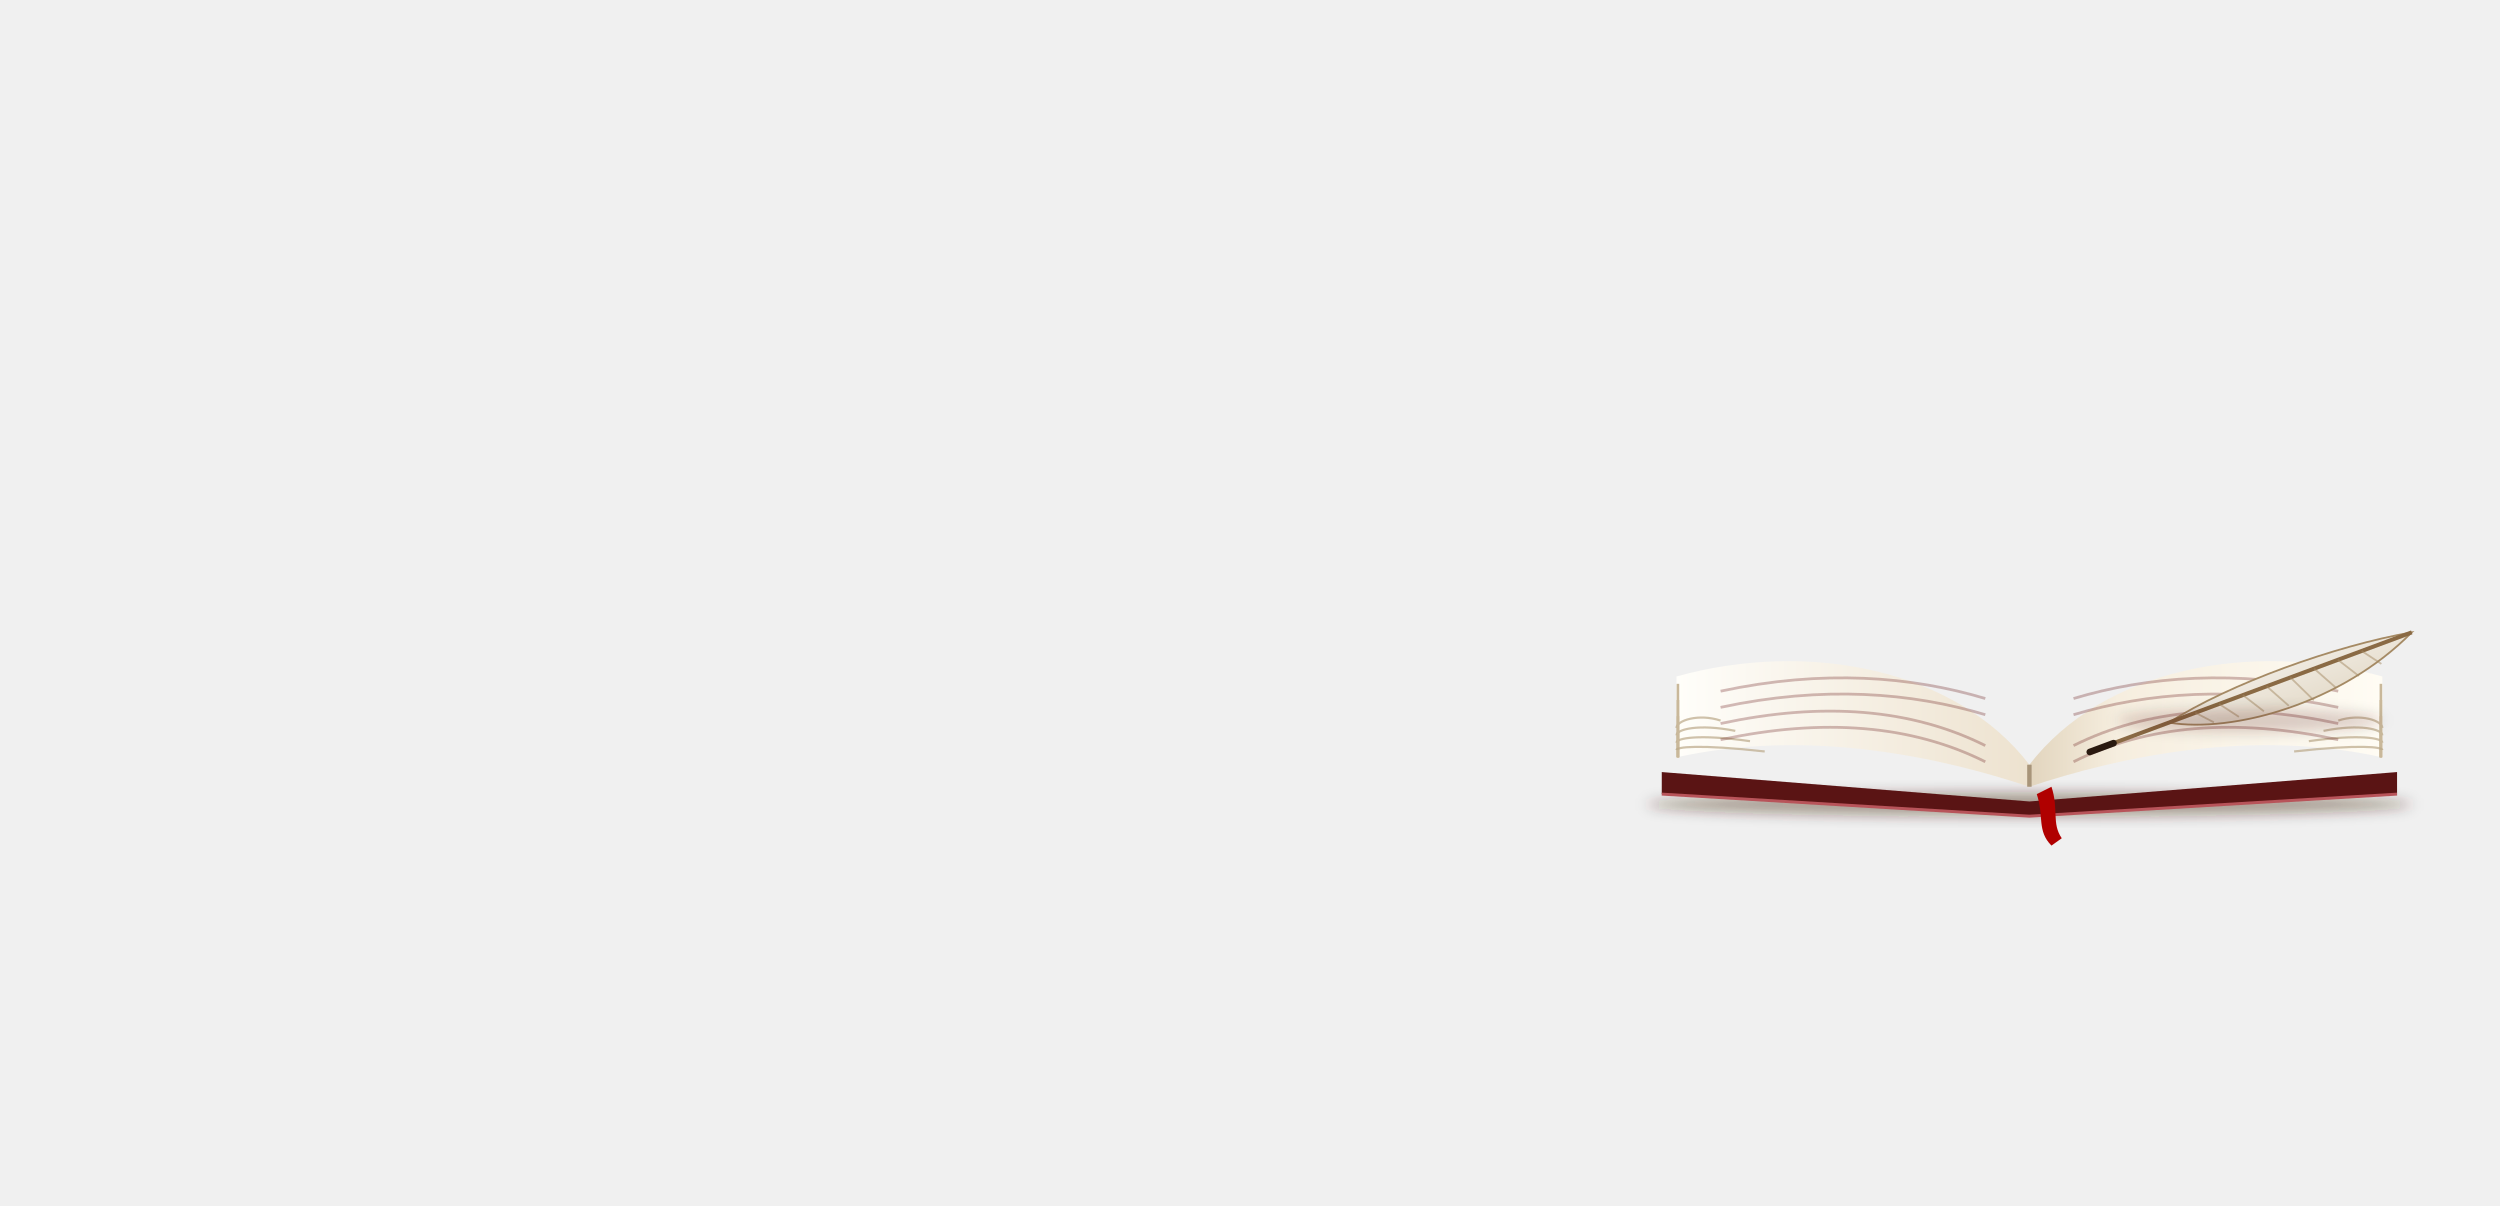
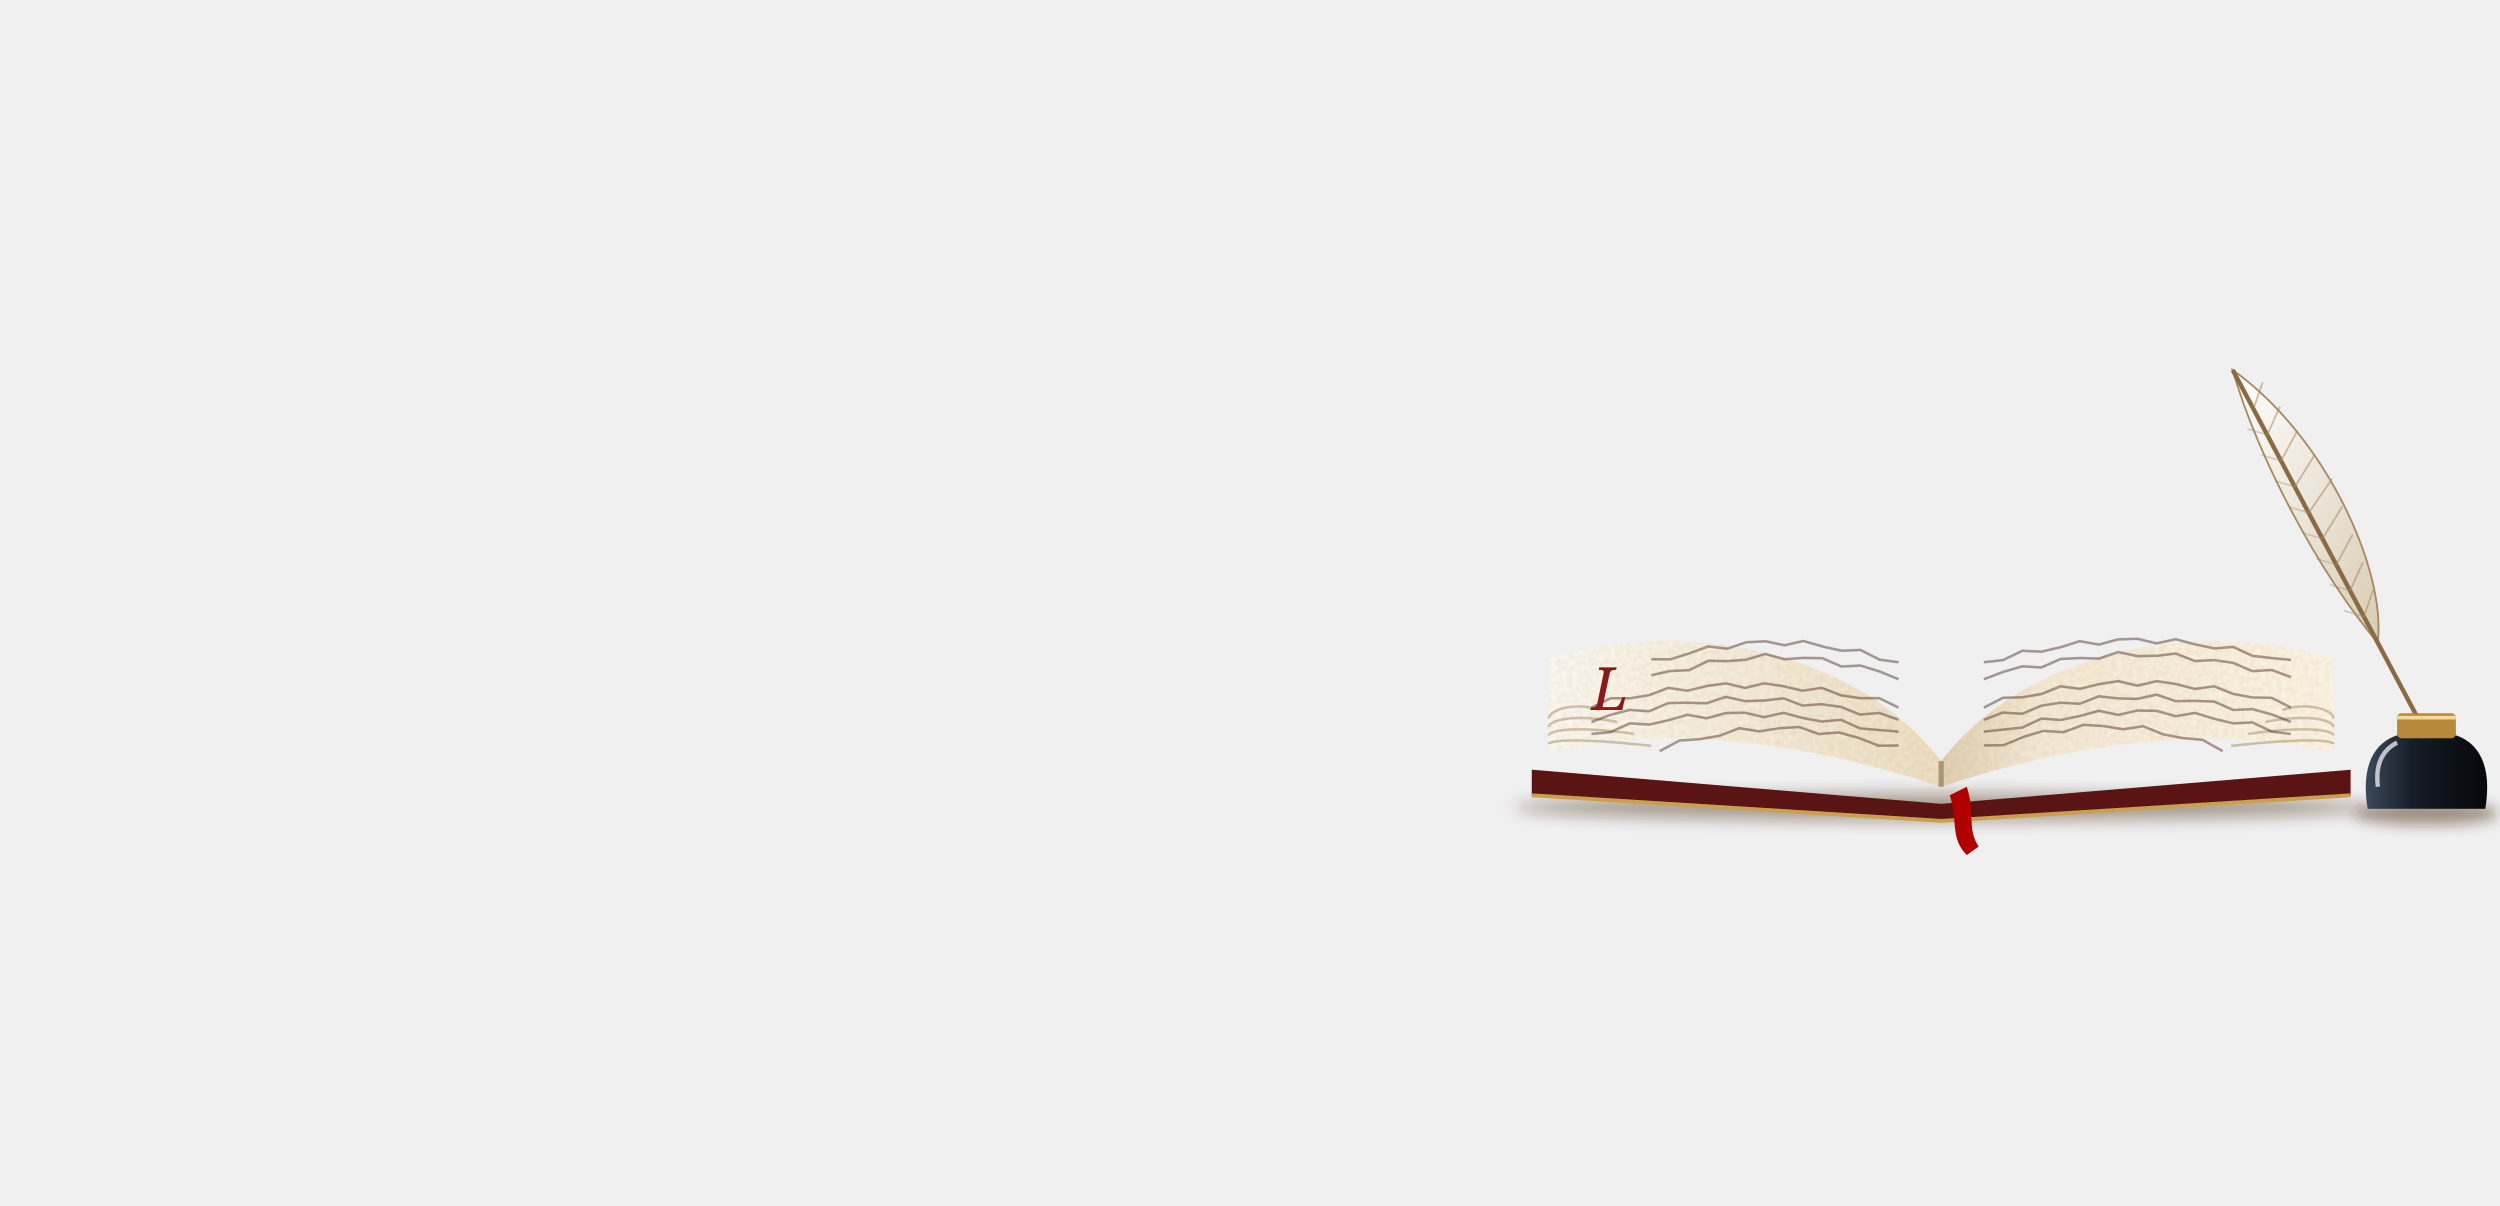
<svg xmlns="http://www.w3.org/2000/svg" viewBox="0 0 340 164" preserveAspectRatio="xMidYMax slice">
  <defs>
    <filter id="b" x="-50%" y="-50%" width="200%" height="200%">
      <feGaussianBlur stdDeviation="2.4" />
    </filter>
    <filter id="bb" x="-50%" y="-50%" width="200%" height="200%">
      <feGaussianBlur stdDeviation="6" />
    </filter>
    <filter id="b1" x="-50%" y="-50%" width="200%" height="200%">
      <feGaussianBlur stdDeviation="0.9" />
    </filter>
    <linearGradient id="pl" x1="0" y1="0" x2="1" y2="0">
-       <stop offset="0" stop-color="#FFFEFA" stop-opacity="1" />
-       <stop offset="1" stop-color="#EDE2CF" stop-opacity="1" />
+       <stop offset="0" stop-color="#FFFDF6" stop-opacity="1" />
+       <stop offset="1" stop-color="#F0E2C6" stop-opacity="1" />
    </linearGradient>
    <linearGradient id="pr" x1="0" y1="0" x2="1" y2="0">
-       <stop offset="0" stop-color="#E2D5BE" stop-opacity="1" />
-       <stop offset="0.25" stop-color="#F6EEDF" stop-opacity="1" />
-       <stop offset="1" stop-color="#FFFCF4" stop-opacity="1" />
+       <stop offset="0" stop-color="#E2D2B4" stop-opacity="1" />
+       <stop offset="0.25" stop-color="#F8EEDA" stop-opacity="1" />
+       <stop offset="1" stop-color="#FFF8E8" stop-opacity="1" />
    </linearGradient>
    <linearGradient id="qf" x1="0" y1="0" x2="1" y2="1">
      <stop offset="0" stop-color="#FFFFFF" stop-opacity="1" />
      <stop offset="1" stop-color="#D9CCB4" stop-opacity="1" />
    </linearGradient>
+     <filter id="gr" x="0" y="0" width="100%" height="100%">
+       <feTurbulence type="fractalNoise" baseFrequency="1.6" numOctaves="2" seed="7" />
+       <feColorMatrix values="0 0 0 0 .35 0 0 0 0 .22 0 0 0 0 .1 0 0 0 .16 0" />
+       <feComposite in2="SourceGraphic" operator="in" />
+     </filter>
+     <linearGradient id="ink" x1="0" y1="0" x2="1" y2="0">
+       <stop offset="0" stop-color="#3A4A5A" stop-opacity="1" />
+       <stop offset="0.4" stop-color="#141C24" stop-opacity="1" />
+       <stop offset="1" stop-color="#06080C" stop-opacity="1" />
+     </linearGradient>
  </defs>
-   <g transform="translate(-10 -6)">
-     <ellipse cx="286" cy="115.4" rx="52" ry="1.6" fill="#3A1A0A" fill-opacity=".4" filter="url(#b1)" />
-     <path d="M236 111 L286 115 L336 111 L336 114 L286 117 L236 114Z" fill="#5A1414" />
-     <path d="M236 114 L286 117 L336 114" stroke="#B8545A" stroke-width=".4" fill="none" />
-     <path d="M286 110 C276 97 256 93 238 98 L238 109 C256 105 274 109 286 113Z" fill="url(#pl)" />
-     <path d="M286 110 C296 97 316 93 334 98 L334 109 C316 105 298 109 286 113Z" fill="url(#pr)" />
-     <path d="M238.2 99 L238.2 109" stroke="#C9B89A" stroke-width=".35" />
-     <path d="M244 104 C241 103 238 104 238 105" stroke="#BBA88A" stroke-opacity=".7" stroke-width=".3" fill="none" />
-     <path d="M238.2 101.2 L238.2 109" stroke="#C9B89A" stroke-width=".35" />
-     <path d="M246 105.4 C241 104.4 238 105.2 238 106" stroke="#BBA88A" stroke-opacity=".7" stroke-width=".3" fill="none" />
-     <path d="M238.2 103.4 L238.2 109" stroke="#C9B89A" stroke-width=".35" />
-     <path d="M248 106.8 C241 105.8 238 106.4 238 107" stroke="#BBA88A" stroke-opacity=".7" stroke-width=".3" fill="none" />
-     <path d="M238.2 105.6 L238.2 109" stroke="#C9B89A" stroke-width=".35" />
-     <path d="M250 108.2 C241 107.2 238 107.6 238 108" stroke="#BBA88A" stroke-opacity=".7" stroke-width=".3" fill="none" />
-     <path d="M333.8 99 L333.8 109" stroke="#C9B89A" stroke-width=".35" />
-     <path d="M328 104 C331 103 334 104 334 105" stroke="#BBA88A" stroke-opacity=".7" stroke-width=".3" fill="none" />
-     <path d="M333.8 101.2 L333.8 109" stroke="#C9B89A" stroke-width=".35" />
-     <path d="M326 105.4 C331 104.4 334 105.2 334 106" stroke="#BBA88A" stroke-opacity=".7" stroke-width=".3" fill="none" />
-     <path d="M333.8 103.4 L333.8 109" stroke="#C9B89A" stroke-width=".35" />
-     <path d="M324 106.8 C331 105.8 334 106.4 334 107" stroke="#BBA88A" stroke-opacity=".7" stroke-width=".3" fill="none" />
-     <path d="M333.8 105.6 L333.8 109" stroke="#C9B89A" stroke-width=".35" />
-     <path d="M322 108.2 C331 107.2 334 107.6 334 108" stroke="#BBA88A" stroke-opacity=".7" stroke-width=".3" fill="none" />
-     <path d="M280 101 C270 98 258 97 244 100" stroke="#6B1F1F" stroke-opacity=".3" stroke-width=".38" fill="none" />
-     <path d="M280 103.2 C270 100.2 258 99.2 244 102.2" stroke="#6B1F1F" stroke-opacity=".3" stroke-width=".38" fill="none" />
-     <path d="M280 107.4 C270 102.4 258 101.4 244 104.4" stroke="#6B1F1F" stroke-opacity=".3" stroke-width=".38" fill="none" />
-     <path d="M280 109.6 C270 104.6 258 103.6 244 106.6" stroke="#6B1F1F" stroke-opacity=".3" stroke-width=".38" fill="none" />
-     <path d="M292 101 C302 98 314 97 328 100" stroke="#6B1F1F" stroke-opacity=".3" stroke-width=".38" fill="none" />
-     <path d="M292 103.2 C302 100.2 314 99.2 328 102.2" stroke="#6B1F1F" stroke-opacity=".3" stroke-width=".38" fill="none" />
-     <path d="M292 107.4 C302 102.4 314 101.4 328 104.4" stroke="#6B1F1F" stroke-opacity=".3" stroke-width=".38" fill="none" />
-     <path d="M292 109.6 C302 104.6 314 103.6 328 106.6" stroke="#6B1F1F" stroke-opacity=".3" stroke-width=".38" fill="none" />
-     <path d="M286 110 L286 113" stroke="#A8957A" stroke-width=".6" />
-     <path d="M287 114 C288 117 287 119 289 121 L290.4 120 C289 118 290 116 289 113Z" fill="#B00000" />
-     <path d="M304.97 104.27 C313.69 105.73 328.51 101.65 338 92 C327.64 93.81 313.22 98.96 304.97 104.27Z" fill="url(#qf)" stroke="#A58A64" stroke-width=".25" />
-     <path d="M296 107.6 L338 92" stroke="#8A6A44" stroke-width=".55" />
-     <path d="M294.21 108.27 L297.44 107.07" stroke="#2A1A10" stroke-width=".9" stroke-linecap="round" />
-     <path d="M308.56 102.93 L311.09 104.24" stroke="#A58A64" stroke-opacity=".5" stroke-width=".25" />
-     <path d="M311.79 101.73 L314.49 103.49" stroke="#A58A64" stroke-opacity=".5" stroke-width=".25" />
-     <path d="M315.03 100.53 L317.89 102.74" stroke="#A58A64" stroke-opacity=".5" stroke-width=".25" />
-     <path d="M318.26 99.33 L321.28 101.99" stroke="#A58A64" stroke-opacity=".5" stroke-width=".25" />
-     <path d="M321.49 98.13 L324.68 101.24" stroke="#A58A64" stroke-opacity=".5" stroke-width=".25" />
-     <path d="M324.72 96.93 L327.75 99.59" stroke="#A58A64" stroke-opacity=".5" stroke-width=".25" />
-     <path d="M327.95 95.73 L330.81 97.94" stroke="#A58A64" stroke-opacity=".5" stroke-width=".25" />
-     <path d="M331.18 94.53 L333.87 96.29" stroke="#A58A64" stroke-opacity=".5" stroke-width=".25" />
-     <ellipse cx="316" cy="104" rx="18" ry="1.6" fill="#3A1A0A" fill-opacity=".18" filter="url(#b1)" />
+   <g transform="translate(264 107) scale(1.16) translate(-282 -113)">
+     <ellipse cx="282" cy="115.4" rx="50" ry="1.6" fill="#3A1A0A" fill-opacity=".4" filter="url(#b1)" />
+     <path d="M234 111 L282 115 L330 111 L330 114 L282 117 L234 114Z" fill="#5A1414" />
+     <path d="M234 114 L282 117 L330 114" stroke="#C8A050" stroke-width=".45" fill="none" />
+     <path d="M282 110 C272 97 252 93 236 98 L236 109 C252 105 270 109 282 113Z" fill="url(#pl)" />
+     <path d="M282 110 C292 97 312 93 328 98 L328 109 C312 105 294 109 282 113Z" fill="url(#pr)" />
+     <path d="M282 110 C272 97 252 93 236 98 L236 109 C252 105 270 109 282 113Z" fill="#fff" filter="url(#gr)" />
+     <path d="M282 110 C292 97 312 93 328 98 L328 109 C312 105 294 109 282 113Z" fill="#fff" filter="url(#gr)" />
+     <path d="M242 104 C239 103 236 104 236 105" stroke="#BBA88A" stroke-opacity=".7" stroke-width=".3" fill="none" />
+     <path d="M244 105.4 C239 104.4 236 105.2 236 106" stroke="#BBA88A" stroke-opacity=".7" stroke-width=".3" fill="none" />
+     <path d="M246 106.8 C239 105.8 236 106.4 236 107" stroke="#BBA88A" stroke-opacity=".7" stroke-width=".3" fill="none" />
+     <path d="M248 108.2 C239 107.2 236 107.6 236 108" stroke="#BBA88A" stroke-opacity=".7" stroke-width=".3" fill="none" />
+     <path d="M322 104 C325 103 328 104 328 105" stroke="#BBA88A" stroke-opacity=".7" stroke-width=".3" fill="none" />
+     <path d="M320 105.4 C325 104.4 328 105.2 328 106" stroke="#BBA88A" stroke-opacity=".7" stroke-width=".3" fill="none" />
+     <path d="M318 106.8 C325 105.8 328 106.4 328 107" stroke="#BBA88A" stroke-opacity=".7" stroke-width=".3" fill="none" />
+     <path d="M316 108.2 C325 107.2 328 107.6 328 108" stroke="#BBA88A" stroke-opacity=".7" stroke-width=".3" fill="none" />
+     <polyline points="277,98.4 274.77,98.1 272.54,96.96 270.31,97.05 268.08,96.55 265.85,95.91 263.62,96.41 261.38,95.94 259.15,96.06 256.92,96.81 254.69,96.55 252.46,97.37 250.23,98.06 248,98.05" stroke="#3A1A12" stroke-opacity=".42" stroke-width=".3" fill="none" />
+     <polyline points="277,100.39 274.77,99.48 272.54,98.79 270.31,98.9 268.08,97.93 265.85,97.89 263.62,98.05 261.38,97.43 259.15,98.1 256.92,98.27 254.69,98.23 252.46,99.33 250.23,99.43 248,99.93" stroke="#3A1A12" stroke-opacity=".42" stroke-width=".3" fill="none" />
+     <polyline points="277,103.72 274.75,102.62 272.5,102.61 270.25,102.28 268,101.4 265.75,101.74 263.5,101.21 261.25,100.87 259,101.41 256.75,100.88 254.5,101.19 252.25,101.74 250,101.41 247.75,102.26 245.5,102.63 243.25,102.62 241,103.71" stroke="#3A1A12" stroke-opacity=".42" stroke-width=".3" fill="none" />
+     <polyline points="277,105.15 274.75,104.35 272.5,104.54 270.25,103.64 268,103.32 265.75,103.48 263.5,102.63 261.25,102.89 259,102.96 256.75,102.46 254.5,103.21 252.25,103.15 250,103.19 247.75,104.15 245.5,103.99 243.25,104.57 241,105.4" stroke="#3A1A12" stroke-opacity=".42" stroke-width=".3" fill="none" />
+     <polyline points="277,106.54 274.75,106.35 272.5,106.16 270.25,105.15 268,105.35 265.75,104.93 263.5,104.33 261.25,104.84 259,104.32 256.75,104.36 254.5,104.97 252.25,104.56 250,105.21 247.75,105.71 245.5,105.56 243.25,106.59 241,106.81" stroke="#3A1A12" stroke-opacity=".42" stroke-width=".3" fill="none" />
+     <polyline points="277,108.16 274.67,108.19 272.33,107.27 270,106.63 267.67,106.82 265.33,105.99 263,106.14 260.67,106.51 258.33,106.13 256,107.03 253.67,107.42 251.33,107.58 249,108.82" stroke="#3A1A12" stroke-opacity=".42" stroke-width=".3" fill="none" />
+     <polyline points="287,98.4 289.25,98.15 291.5,97.06 293.75,97.16 296,96.64 298.25,95.93 300.5,96.33 302.75,95.72 305,95.65 307.25,96.19 309.5,95.7 311.75,96.3 314,96.78 316.25,96.61 318.5,97.65 320.75,97.91 323,98.13" stroke="#3A1A12" stroke-opacity=".42" stroke-width=".3" fill="none" />
+     <polyline points="287,100.39 289.25,99.54 291.5,98.88 293.75,99.01 296,98.02 298.25,97.91 300.5,97.97 302.75,97.21 305,97.68 307.25,97.65 309.5,97.38 311.75,98.26 314,98.15 316.25,98.48 318.5,99.45 320.75,99.31 323,100.14" stroke="#3A1A12" stroke-opacity=".42" stroke-width=".3" fill="none" />
+     <polyline points="287,103.72 289.25,102.57 291.5,102.51 293.75,102.13 296,101.22 298.25,101.52 300.5,100.97 302.75,100.61 305,101.15 307.25,100.62 309.5,100.95 311.75,101.53 314,101.22 316.25,102.12 318.5,102.53 320.75,102.57 323,103.71" stroke="#3A1A12" stroke-opacity=".42" stroke-width=".3" fill="none" />
+     <polyline points="287,105.15 289.25,104.3 291.5,104.44 293.75,103.5 296,103.14 298.25,103.27 300.5,102.39 302.75,102.64 305,102.7 307.25,102.2 309.5,102.96 311.75,102.93 314,103.01 316.25,104 318.5,103.9 320.75,104.52 323,105.4" stroke="#3A1A12" stroke-opacity=".42" stroke-width=".3" fill="none" />
+     <polyline points="287,106.54 289.25,106.3 291.5,106.06 293.75,105.01 296,105.17 298.25,104.71 300.5,104.09 302.75,104.58 305,104.06 307.25,104.1 309.5,104.73 311.75,104.34 314,105.03 316.25,105.57 318.5,105.46 320.75,106.54 323,106.81" stroke="#3A1A12" stroke-opacity=".42" stroke-width=".3" fill="none" />
+     <polyline points="287,108.16 289.33,108.12 291.67,107.14 294,106.45 296.33,106.6 298.67,105.74 301,105.88 303.33,106.26 305.67,105.9 308,106.85 310.33,107.29 312.67,107.51 315,108.82" stroke="#3A1A12" stroke-opacity=".42" stroke-width=".3" fill="none" />
+     <text x="241" y="104" font-family="Georgia, serif" font-size="7" font-style="italic" fill="#8A1A1A">L</text>
+     <path d="M282 110 L282 113" stroke="#A8957A" stroke-width=".6" />
+     <path d="M283 114 C284 117 283 119 285 121 L286.4 120 C285 118 286 116 285 113Z" fill="#B00000" />
+   </g>
+   <g transform="translate(-6 -6)">
+     <path d="M329.37 93.4 C330.56 83.71 322.4 65.4 309.65 56.32 C312.99 68.14 321.44 84.03 329.37 93.4Z" fill="url(#qf)" stroke="#A58A64" stroke-width=".25" />
+     <path d="M336.88 107.53 L309.65 56.32" stroke="#8A6A44" stroke-width=".6" />
+     <path d="M327.49 89.87 L328.74 86.26" stroke="#A58A64" stroke-opacity=".55" stroke-width=".25" />
+     <path d="M325.61 86.34 L327.35 82.47" stroke="#A58A64" stroke-opacity=".55" stroke-width=".25" />
+     <path d="M323.73 82.81 L325.96 78.68" stroke="#A58A64" stroke-opacity=".55" stroke-width=".25" />
+     <path d="M321.85 79.28 L324.56 74.89" stroke="#A58A64" stroke-opacity=".55" stroke-width=".25" />
+     <path d="M319.98 75.75 L323.17 71.1" stroke="#A58A64" stroke-opacity=".55" stroke-width=".25" />
+     <path d="M318.1 72.21 L320.81 67.83" stroke="#A58A64" stroke-opacity=".55" stroke-width=".25" />
+     <path d="M316.22 68.68 L318.44 64.56" stroke="#A58A64" stroke-opacity=".55" stroke-width=".25" />
+     <path d="M314.34 65.15 L316.08 61.28" stroke="#A58A64" stroke-opacity=".55" stroke-width=".25" />
+     <path d="M312.47 61.62 L313.72 58.01" stroke="#A58A64" stroke-opacity=".55" stroke-width=".25" />
+     <path d="M327.49 89.87 L324.78 89.05" stroke="#A58A64" stroke-opacity=".4" stroke-width=".22" />
+     <path d="M325.61 86.34 L322.91 85.51" stroke="#A58A64" stroke-opacity=".4" stroke-width=".22" />
+     <path d="M323.73 82.81 L321.03 81.98" stroke="#A58A64" stroke-opacity=".4" stroke-width=".22" />
+     <path d="M321.85 79.28 L319.15 78.45" stroke="#A58A64" stroke-opacity=".4" stroke-width=".22" />
+     <path d="M319.98 75.75 L317.27 74.92" stroke="#A58A64" stroke-opacity=".4" stroke-width=".22" />
+     <path d="M318.1 72.21 L315.39 71.39" stroke="#A58A64" stroke-opacity=".4" stroke-width=".22" />
+     <path d="M316.22 68.68 L313.52 67.86" stroke="#A58A64" stroke-opacity=".4" stroke-width=".22" />
+     <path d="M314.34 65.15 L311.64 64.32" stroke="#A58A64" stroke-opacity=".4" stroke-width=".22" />
+     <ellipse cx="336" cy="116.6" rx="10" ry="1.6" fill="#3A1A0A" fill-opacity=".45" filter="url(#b1)" />
+     <path d="M328 116 C327 110 329 107 332 106 L340 106 C343 107 345 110 344 116Z" fill="url(#ink)" />
+     <path d="M329.4 113 C329 110 330 108 332 107" stroke="#FFFFFF" stroke-opacity=".7" stroke-width=".6" fill="none" />
+     <rect x="332" y="103" width="8" height="3.4" rx=".6" fill="#B8893A" />
+     <path d="M332 103.6 h8" stroke="#F2D9A0" stroke-width=".5" />
  </g>
</svg>
